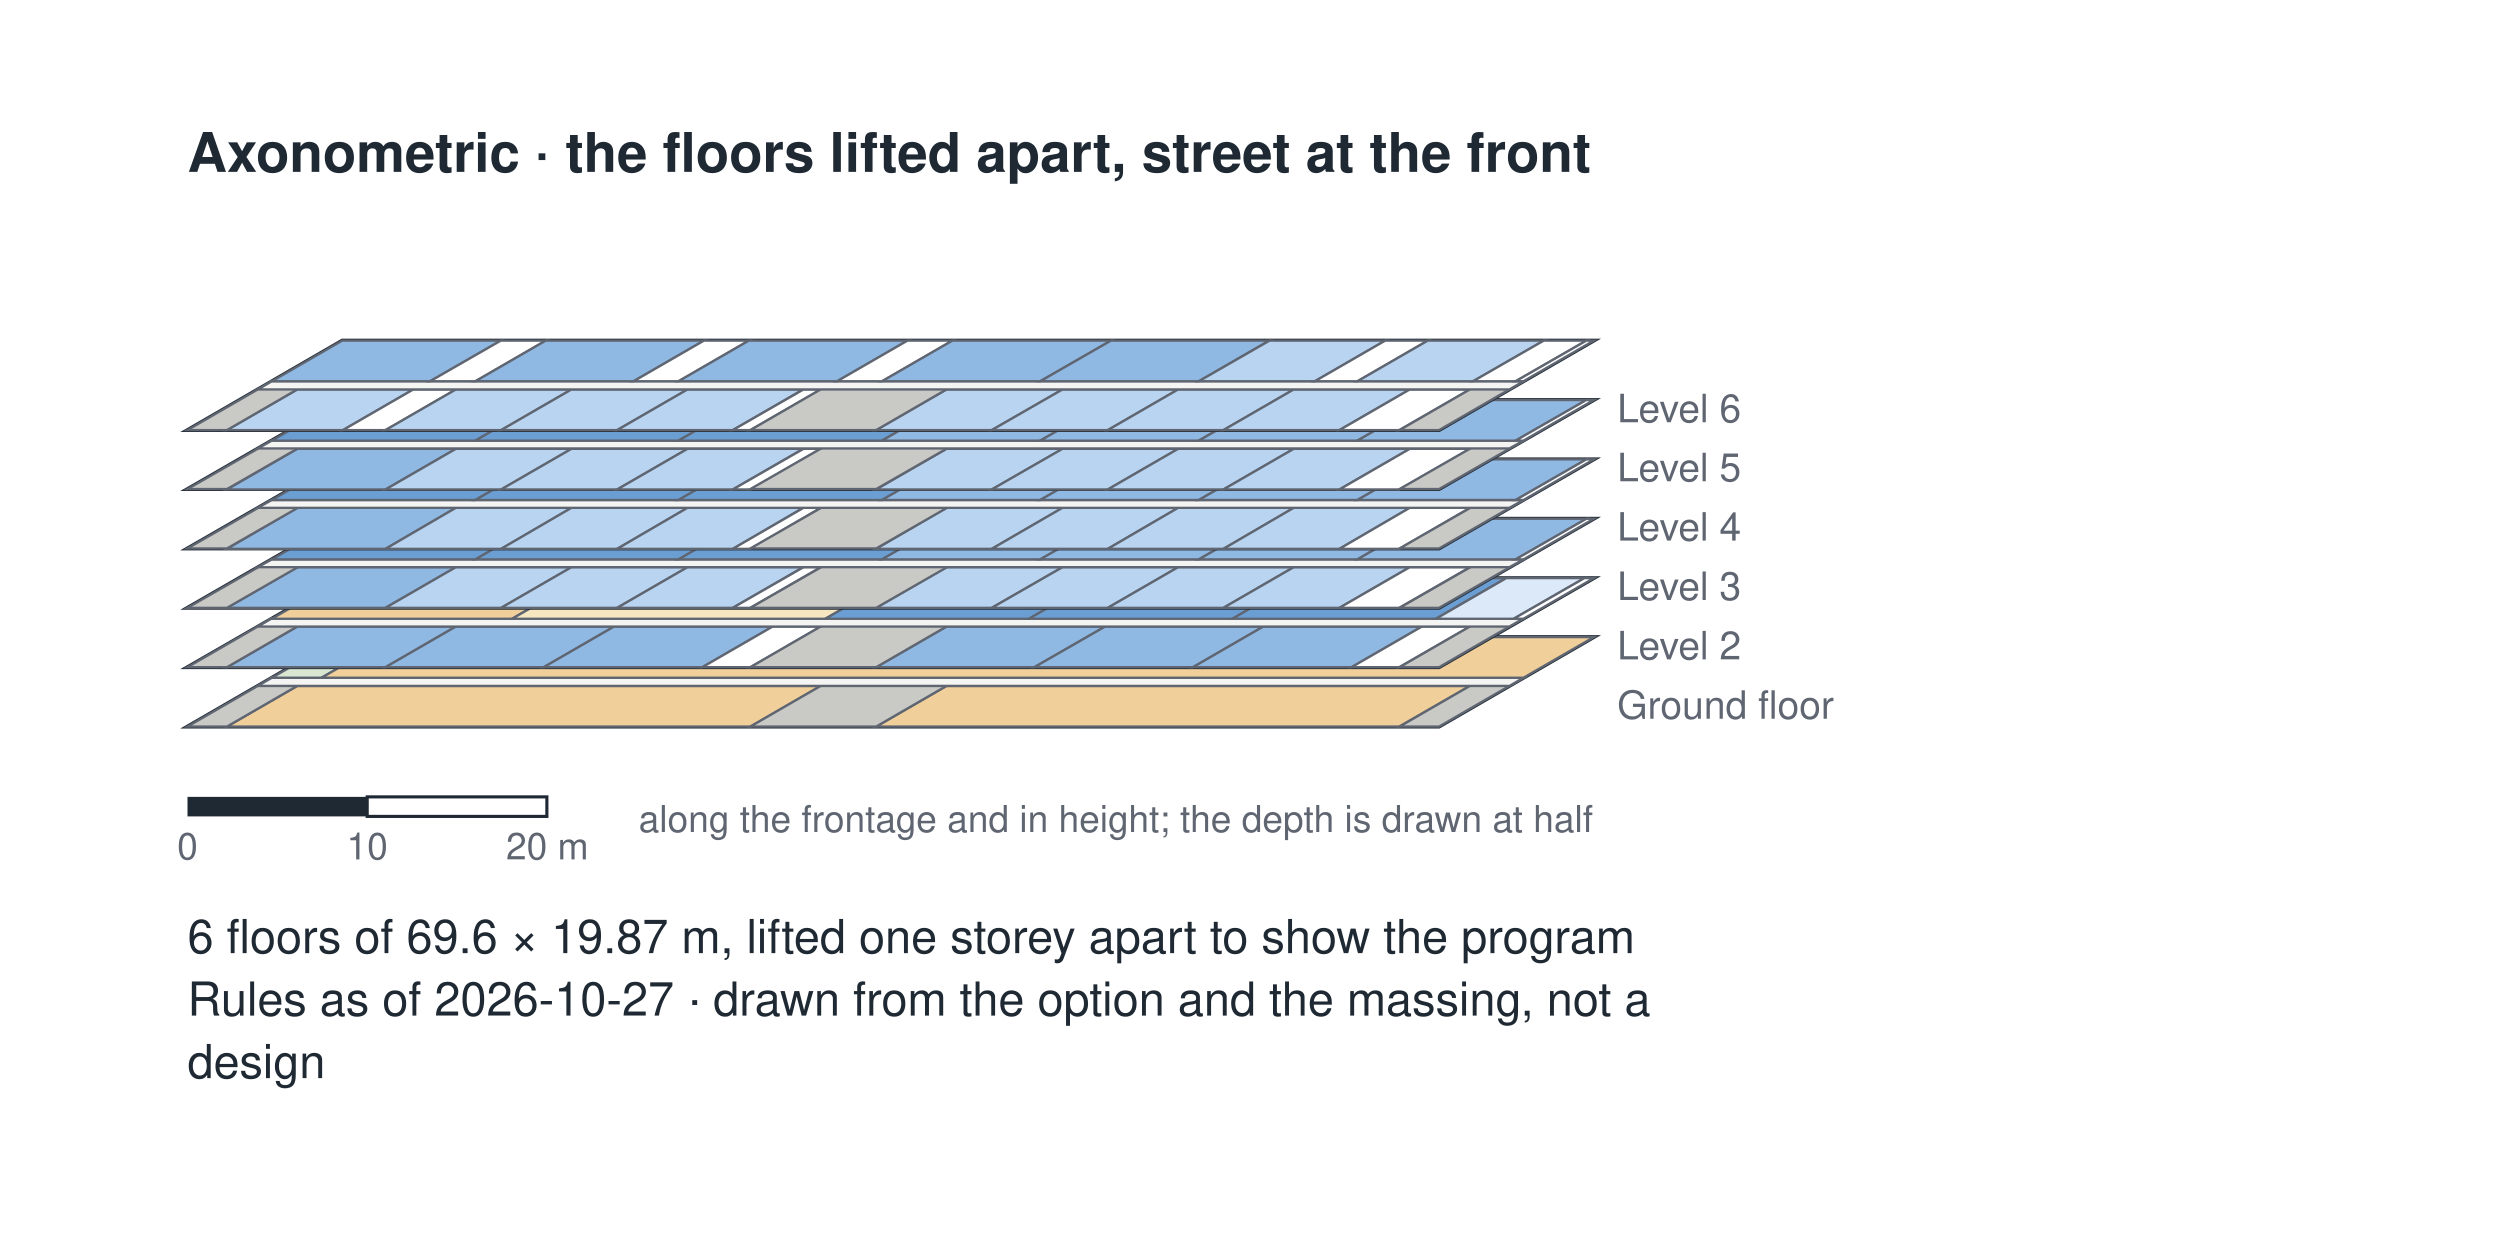
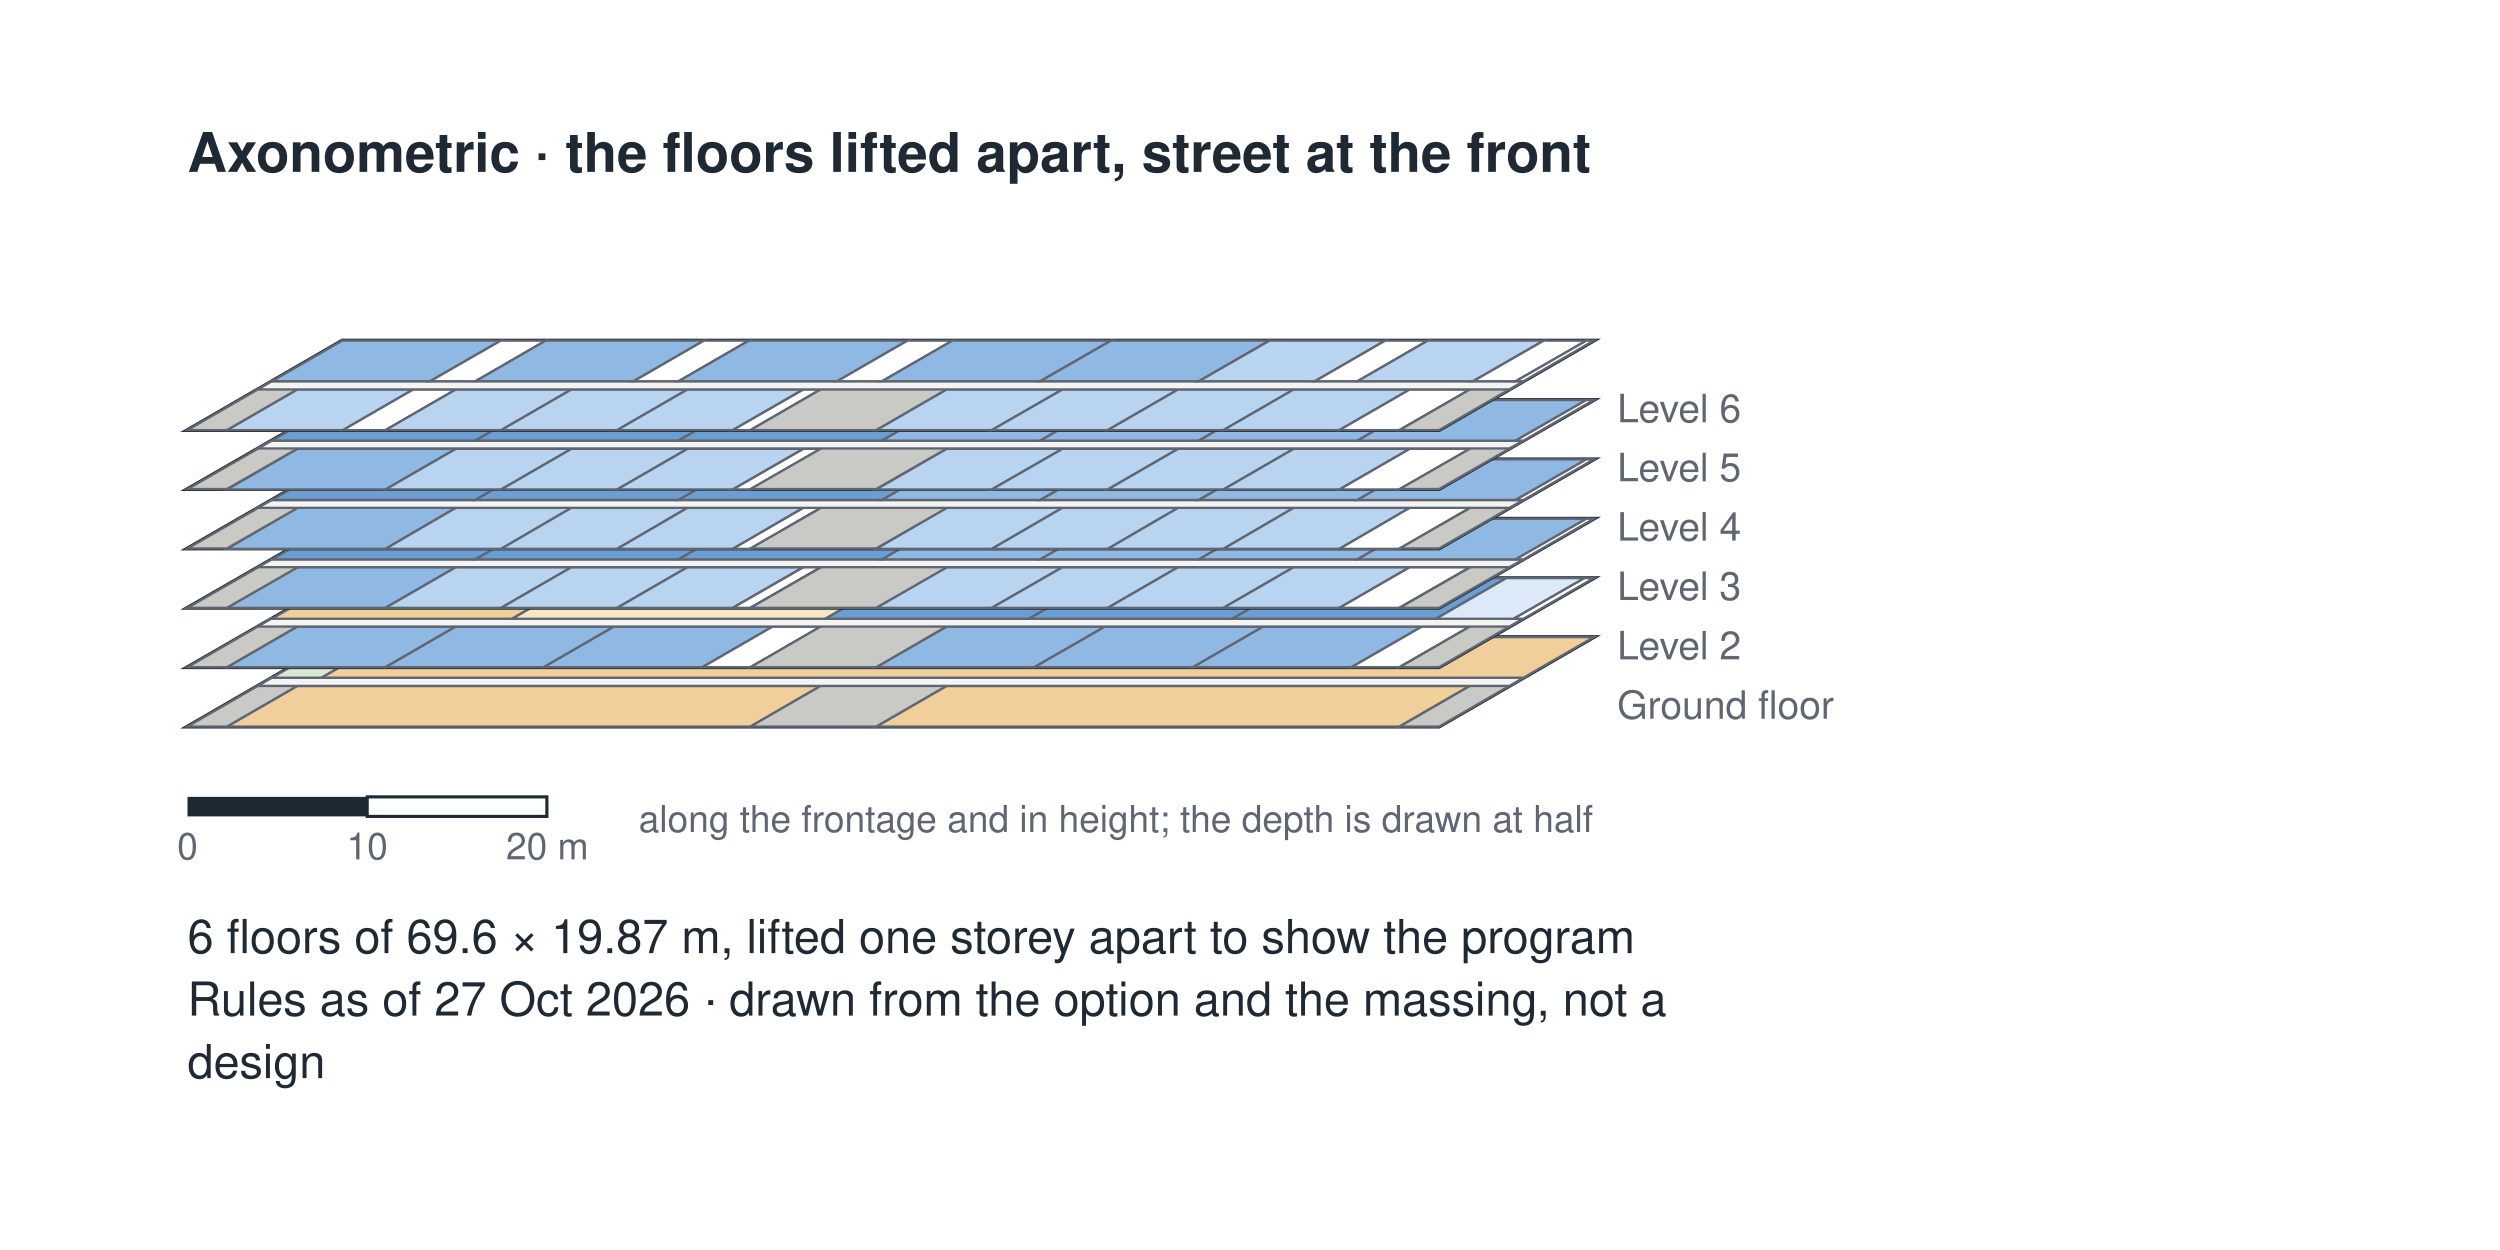
<svg xmlns="http://www.w3.org/2000/svg" width="640" height="320" viewBox="0 0 640 320" font-family="IBM Plex Sans, Helvetica, Arial, sans-serif" font-size="12" fill="#1f2933" role="img" aria-label="Axonometric of the stacked floors">
  <rect width="100%" height="100%" fill="#ffffff" />
  <text x="48" y="44" font-size="14" font-weight="600">Axonometric · the floors lifted apart, street at the front</text>
  <polygon points="87.6,163.1 408.0,163.1 368.4,186.0 48.0,186.0" fill="#f4f4f2" stroke="#1f2933" stroke-width="1" />
  <polygon points="76.1,175.6 210.1,175.6 192.1,186.0 58.1,186.0" fill="#f0cf9a" stroke="#5f6672" stroke-width="0.6" />
  <polygon points="242.3,175.6 376.3,175.6 358.2,186.0 224.3,186.0" fill="#f0cf9a" stroke="#5f6672" stroke-width="0.6" />
  <polygon points="69.6,173.5 79.7,173.5 58.1,186.0 48.0,186.0" fill="#c9c9c5" stroke="#5f6672" stroke-width="0.6" />
  <polygon points="213.7,173.5 245.9,173.5 224.3,186.0 192.1,186.0" fill="#c9c9c5" stroke="#5f6672" stroke-width="0.6" />
  <polygon points="379.9,173.5 390.0,173.5 368.4,186.0 358.3,186.0" fill="#c9c9c5" stroke="#5f6672" stroke-width="0.6" />
  <polygon points="69.6,173.5 390.0,173.5 386.4,175.6 66.0,175.6" fill="#f4f4f2" stroke="#5f6672" stroke-width="0.6" />
  <polygon points="87.6,163.1 100.4,163.1 82.3,173.5 69.6,173.5" fill="#d9e6d2" stroke="#5f6672" stroke-width="0.6" />
  <polygon points="100.4,163.1 408.0,163.1 390.0,173.5 82.3,173.5" fill="#f0cf9a" stroke="#5f6672" stroke-width="0.6" />
  <text x="414.0" y="184.0" font-size="10" fill="#5f6672">Ground floor</text>
  <polygon points="87.6,148.0 408.0,148.0 368.4,170.8 48.0,170.8" fill="#f4f4f2" stroke="#1f2933" stroke-width="1" />
  <polygon points="76.1,160.4 116.7,160.4 98.7,170.8 58.1,170.8" fill="#8fb8e3" stroke="#5f6672" stroke-width="0.6" />
  <polygon points="116.7,160.4 157.2,160.4 139.2,170.8 98.7,170.8" fill="#8fb8e3" stroke="#5f6672" stroke-width="0.6" />
  <polygon points="157.2,160.4 197.8,160.4 179.8,170.8 139.2,170.8" fill="#8fb8e3" stroke="#5f6672" stroke-width="0.6" />
  <polygon points="242.3,160.4 282.9,160.4 264.8,170.8 224.3,170.8" fill="#8fb8e3" stroke="#5f6672" stroke-width="0.6" />
  <polygon points="282.9,160.4 323.4,160.4 305.4,170.8 264.8,170.8" fill="#8fb8e3" stroke="#5f6672" stroke-width="0.6" />
  <polygon points="323.4,160.4 364.0,160.4 346.0,170.8 305.4,170.8" fill="#8fb8e3" stroke="#5f6672" stroke-width="0.6" />
  <polygon points="197.8,160.4 210.1,160.4 192.1,170.8 179.8,170.8" fill="#ffffff" stroke="#5f6672" stroke-width="0.6" />
  <polygon points="364.0,160.4 376.3,160.4 358.2,170.8 346.0,170.8" fill="#ffffff" stroke="#5f6672" stroke-width="0.6" />
  <polygon points="69.6,158.3 79.7,158.3 58.1,170.8 48.0,170.8" fill="#c9c9c5" stroke="#5f6672" stroke-width="0.6" />
  <polygon points="213.7,158.3 245.9,158.3 224.3,170.8 192.1,170.8" fill="#c9c9c5" stroke="#5f6672" stroke-width="0.6" />
  <polygon points="379.9,158.3 390.0,158.3 368.4,170.8 358.3,170.8" fill="#c9c9c5" stroke="#5f6672" stroke-width="0.6" />
  <polygon points="69.6,158.3 390.0,158.3 386.4,160.4 66.0,160.4" fill="#f4f4f2" stroke="#5f6672" stroke-width="0.6" />
  <polygon points="87.6,148.0 149.1,148.0 131.1,158.4 69.6,158.4" fill="#f0cf9a" stroke="#5f6672" stroke-width="0.6" />
  <polygon points="149.1,148.0 229.3,148.0 211.3,158.4 131.1,158.4" fill="#f6e7c1" stroke="#5f6672" stroke-width="0.6" />
  <polygon points="229.3,148.0 281.4,148.0 263.4,158.4 211.3,158.4" fill="#6b9fd4" stroke="#5f6672" stroke-width="0.6" />
  <polygon points="281.5,148.0 333.5,148.0 315.5,158.4 263.4,158.4" fill="#6b9fd4" stroke="#5f6672" stroke-width="0.6" />
  <polygon points="333.5,148.0 385.6,148.0 367.6,158.4 315.5,158.4" fill="#6b9fd4" stroke="#5f6672" stroke-width="0.6" />
  <polygon points="385.6,148.0 405.6,148.0 387.5,158.4 367.6,158.4" fill="#dbe9f8" stroke="#5f6672" stroke-width="0.6" />
  <polygon points="405.6,148.0 408.0,148.0 390.0,158.4 387.5,158.4" fill="#ffffff" stroke="#5f6672" stroke-width="0.6" />
  <text x="414.0" y="168.8" font-size="10" fill="#5f6672">Level 2</text>
  <polygon points="87.6,132.8 408.0,132.8 368.4,155.6 48.0,155.6" fill="#f4f4f2" stroke="#1f2933" stroke-width="1" />
  <polygon points="76.1,145.2 116.7,145.2 98.7,155.6 58.1,155.6" fill="#8fb8e3" stroke="#5f6672" stroke-width="0.6" />
  <polygon points="116.7,145.2 146.3,145.2 128.3,155.6 98.7,155.6" fill="#b9d4f0" stroke="#5f6672" stroke-width="0.6" />
  <polygon points="146.3,145.2 176.0,145.2 158.0,155.6 128.3,155.6" fill="#b9d4f0" stroke="#5f6672" stroke-width="0.6" />
  <polygon points="176.0,145.2 205.6,145.2 187.6,155.6 158.0,155.6" fill="#b9d4f0" stroke="#5f6672" stroke-width="0.6" />
  <polygon points="242.3,145.2 272.0,145.2 253.9,155.6 224.3,155.6" fill="#b9d4f0" stroke="#5f6672" stroke-width="0.6" />
  <polygon points="272.0,145.2 301.6,145.2 283.6,155.6 253.9,155.6" fill="#b9d4f0" stroke="#5f6672" stroke-width="0.6" />
  <polygon points="301.6,145.2 331.2,145.2 313.2,155.6 283.6,155.6" fill="#b9d4f0" stroke="#5f6672" stroke-width="0.6" />
  <polygon points="331.2,145.2 360.9,145.2 342.9,155.6 313.2,155.6" fill="#b9d4f0" stroke="#5f6672" stroke-width="0.6" />
  <polygon points="205.7,145.2 210.1,145.2 192.1,155.6 187.6,155.6" fill="#ffffff" stroke="#5f6672" stroke-width="0.6" />
  <polygon points="360.9,145.2 376.3,145.2 358.2,155.6 342.9,155.6" fill="#ffffff" stroke="#5f6672" stroke-width="0.6" />
  <polygon points="69.6,143.2 79.7,143.2 58.1,155.6 48.0,155.6" fill="#c9c9c5" stroke="#5f6672" stroke-width="0.6" />
  <polygon points="213.7,143.2 245.9,143.2 224.3,155.6 192.1,155.6" fill="#c9c9c5" stroke="#5f6672" stroke-width="0.6" />
  <polygon points="379.9,143.2 390.0,143.2 368.4,155.6 358.3,155.6" fill="#c9c9c5" stroke="#5f6672" stroke-width="0.6" />
  <polygon points="69.6,143.2 390.0,143.2 386.4,145.2 66.0,145.2" fill="#f4f4f2" stroke="#5f6672" stroke-width="0.6" />
  <polygon points="87.6,132.8 139.7,132.8 121.7,143.2 69.6,143.2" fill="#6b9fd4" stroke="#5f6672" stroke-width="0.6" />
  <polygon points="139.7,132.8 191.7,132.8 173.7,143.2 121.7,143.2" fill="#6b9fd4" stroke="#5f6672" stroke-width="0.6" />
  <polygon points="191.7,132.8 243.8,132.8 225.8,143.2 173.7,143.2" fill="#6b9fd4" stroke="#5f6672" stroke-width="0.6" />
  <polygon points="243.8,132.8 284.4,132.8 266.3,143.2 225.8,143.2" fill="#8fb8e3" stroke="#5f6672" stroke-width="0.6" />
  <polygon points="284.4,132.8 324.9,132.8 306.9,143.2 266.3,143.2" fill="#8fb8e3" stroke="#5f6672" stroke-width="0.6" />
  <polygon points="325.0,132.8 365.5,132.8 347.5,143.2 306.9,143.2" fill="#8fb8e3" stroke="#5f6672" stroke-width="0.6" />
  <polygon points="365.5,132.8 406.1,132.8 388.0,143.2 347.5,143.2" fill="#8fb8e3" stroke="#5f6672" stroke-width="0.6" />
  <polygon points="406.1,132.8 408.0,132.8 390.0,143.2 388.0,143.2" fill="#ffffff" stroke="#5f6672" stroke-width="0.6" />
  <text x="414.0" y="153.6" font-size="10" fill="#5f6672">Level 3</text>
  <polygon points="87.6,117.6 408.0,117.6 368.4,140.4 48.0,140.4" fill="#f4f4f2" stroke="#1f2933" stroke-width="1" />
  <polygon points="76.1,130.0 116.7,130.0 98.7,140.5 58.1,140.5" fill="#8fb8e3" stroke="#5f6672" stroke-width="0.6" />
  <polygon points="116.7,130.0 146.3,130.0 128.3,140.5 98.7,140.5" fill="#b9d4f0" stroke="#5f6672" stroke-width="0.6" />
  <polygon points="146.3,130.0 176.0,130.0 158.0,140.5 128.3,140.5" fill="#b9d4f0" stroke="#5f6672" stroke-width="0.6" />
  <polygon points="176.0,130.0 205.6,130.0 187.6,140.5 158.0,140.5" fill="#b9d4f0" stroke="#5f6672" stroke-width="0.6" />
  <polygon points="242.3,130.0 272.0,130.0 253.9,140.5 224.3,140.5" fill="#b9d4f0" stroke="#5f6672" stroke-width="0.6" />
  <polygon points="272.0,130.0 301.6,130.0 283.6,140.5 253.9,140.5" fill="#b9d4f0" stroke="#5f6672" stroke-width="0.6" />
  <polygon points="301.6,130.0 331.2,130.0 313.2,140.5 283.6,140.5" fill="#b9d4f0" stroke="#5f6672" stroke-width="0.6" />
  <polygon points="331.2,130.0 360.9,130.0 342.9,140.5 313.2,140.5" fill="#b9d4f0" stroke="#5f6672" stroke-width="0.6" />
  <polygon points="205.7,130.0 210.1,130.0 192.1,140.5 187.6,140.5" fill="#ffffff" stroke="#5f6672" stroke-width="0.6" />
  <polygon points="360.9,130.0 376.3,130.0 358.2,140.5 342.9,140.5" fill="#ffffff" stroke="#5f6672" stroke-width="0.6" />
  <polygon points="69.6,128.0 79.7,128.0 58.1,140.4 48.0,140.4" fill="#c9c9c5" stroke="#5f6672" stroke-width="0.6" />
  <polygon points="213.7,128.0 245.9,128.0 224.3,140.4 192.1,140.4" fill="#c9c9c5" stroke="#5f6672" stroke-width="0.6" />
  <polygon points="379.9,128.0 390.0,128.0 368.4,140.4 358.3,140.4" fill="#c9c9c5" stroke="#5f6672" stroke-width="0.6" />
  <polygon points="69.6,128.0 390.0,128.0 386.4,130.0 66.0,130.0" fill="#f4f4f2" stroke="#5f6672" stroke-width="0.6" />
  <polygon points="87.6,117.6 139.7,117.6 121.7,128.0 69.6,128.0" fill="#6b9fd4" stroke="#5f6672" stroke-width="0.6" />
  <polygon points="139.7,117.6 191.7,117.6 173.7,128.0 121.7,128.0" fill="#6b9fd4" stroke="#5f6672" stroke-width="0.6" />
  <polygon points="191.7,117.6 243.8,117.6 225.8,128.0 173.7,128.0" fill="#6b9fd4" stroke="#5f6672" stroke-width="0.6" />
  <polygon points="243.8,117.6 284.4,117.6 266.3,128.0 225.8,128.0" fill="#8fb8e3" stroke="#5f6672" stroke-width="0.6" />
  <polygon points="284.4,117.6 324.9,117.6 306.9,128.0 266.3,128.0" fill="#8fb8e3" stroke="#5f6672" stroke-width="0.6" />
  <polygon points="325.0,117.6 365.5,117.6 347.5,128.0 306.9,128.0" fill="#8fb8e3" stroke="#5f6672" stroke-width="0.6" />
  <polygon points="365.5,117.6 406.1,117.6 388.0,128.0 347.5,128.0" fill="#8fb8e3" stroke="#5f6672" stroke-width="0.6" />
  <polygon points="406.1,117.6 408.0,117.6 390.0,128.0 388.0,128.0" fill="#ffffff" stroke="#5f6672" stroke-width="0.6" />
  <text x="414.0" y="138.4" font-size="10" fill="#5f6672">Level 4</text>
  <polygon points="87.6,102.4 408.0,102.4 368.4,125.2 48.0,125.2" fill="#f4f4f2" stroke="#1f2933" stroke-width="1" />
  <polygon points="76.1,114.9 116.7,114.9 98.7,125.3 58.1,125.3" fill="#8fb8e3" stroke="#5f6672" stroke-width="0.6" />
  <polygon points="116.7,114.9 146.3,114.9 128.3,125.3 98.7,125.3" fill="#b9d4f0" stroke="#5f6672" stroke-width="0.6" />
  <polygon points="146.3,114.9 176.0,114.9 158.0,125.3 128.3,125.3" fill="#b9d4f0" stroke="#5f6672" stroke-width="0.6" />
  <polygon points="176.0,114.9 205.6,114.9 187.6,125.3 158.0,125.3" fill="#b9d4f0" stroke="#5f6672" stroke-width="0.6" />
  <polygon points="242.3,114.9 272.0,114.9 253.9,125.3 224.3,125.3" fill="#b9d4f0" stroke="#5f6672" stroke-width="0.6" />
  <polygon points="272.0,114.9 301.6,114.9 283.6,125.3 253.9,125.3" fill="#b9d4f0" stroke="#5f6672" stroke-width="0.6" />
  <polygon points="301.6,114.9 331.2,114.9 313.2,125.3 283.6,125.3" fill="#b9d4f0" stroke="#5f6672" stroke-width="0.6" />
  <polygon points="331.2,114.9 360.9,114.9 342.9,125.3 313.2,125.3" fill="#b9d4f0" stroke="#5f6672" stroke-width="0.6" />
  <polygon points="205.7,114.9 210.1,114.9 192.1,125.3 187.6,125.3" fill="#ffffff" stroke="#5f6672" stroke-width="0.6" />
  <polygon points="360.9,114.9 376.3,114.9 358.2,125.3 342.9,125.3" fill="#ffffff" stroke="#5f6672" stroke-width="0.6" />
  <polygon points="69.6,112.8 79.7,112.8 58.1,125.2 48.0,125.2" fill="#c9c9c5" stroke="#5f6672" stroke-width="0.6" />
  <polygon points="213.7,112.8 245.9,112.8 224.3,125.2 192.1,125.2" fill="#c9c9c5" stroke="#5f6672" stroke-width="0.6" />
  <polygon points="379.9,112.8 390.0,112.8 368.4,125.2 358.3,125.2" fill="#c9c9c5" stroke="#5f6672" stroke-width="0.6" />
  <polygon points="69.6,112.8 390.0,112.8 386.4,114.8 66.0,114.8" fill="#f4f4f2" stroke="#5f6672" stroke-width="0.6" />
  <polygon points="87.6,102.4 139.7,102.4 121.7,112.8 69.6,112.8" fill="#6b9fd4" stroke="#5f6672" stroke-width="0.6" />
  <polygon points="139.7,102.4 191.7,102.4 173.7,112.8 121.7,112.8" fill="#6b9fd4" stroke="#5f6672" stroke-width="0.6" />
  <polygon points="191.7,102.4 243.8,102.4 225.8,112.8 173.7,112.8" fill="#6b9fd4" stroke="#5f6672" stroke-width="0.6" />
  <polygon points="243.8,102.4 284.4,102.4 266.3,112.8 225.8,112.8" fill="#8fb8e3" stroke="#5f6672" stroke-width="0.6" />
  <polygon points="284.4,102.4 324.9,102.4 306.9,112.8 266.3,112.8" fill="#8fb8e3" stroke="#5f6672" stroke-width="0.6" />
  <polygon points="325.0,102.4 365.5,102.4 347.5,112.8 306.9,112.8" fill="#8fb8e3" stroke="#5f6672" stroke-width="0.6" />
  <polygon points="365.5,102.4 406.1,102.4 388.0,112.8 347.5,112.8" fill="#8fb8e3" stroke="#5f6672" stroke-width="0.6" />
  <polygon points="406.1,102.4 408.0,102.4 390.0,112.8 388.0,112.8" fill="#ffffff" stroke="#5f6672" stroke-width="0.6" />
  <text x="414.0" y="123.2" font-size="10" fill="#5f6672">Level 5</text>
  <polygon points="87.6,87.2 408.0,87.2 368.4,110.1 48.0,110.1" fill="#f4f4f2" stroke="#1f2933" stroke-width="1" />
  <polygon points="76.1,99.7 105.8,99.7 87.8,110.1 58.1,110.1" fill="#b9d4f0" stroke="#5f6672" stroke-width="0.6" />
  <polygon points="105.8,99.7 116.7,99.7 98.7,110.1 87.8,110.1" fill="#ffffff" stroke="#5f6672" stroke-width="0.6" />
  <polygon points="116.7,99.7 146.3,99.7 128.3,110.1 98.7,110.1" fill="#b9d4f0" stroke="#5f6672" stroke-width="0.6" />
  <polygon points="146.3,99.7 176.0,99.7 158.0,110.1 128.3,110.1" fill="#b9d4f0" stroke="#5f6672" stroke-width="0.6" />
  <polygon points="176.0,99.7 205.6,99.7 187.6,110.1 158.0,110.1" fill="#b9d4f0" stroke="#5f6672" stroke-width="0.6" />
  <polygon points="242.3,99.7 272.0,99.7 253.9,110.1 224.3,110.1" fill="#b9d4f0" stroke="#5f6672" stroke-width="0.6" />
  <polygon points="272.0,99.7 301.6,99.7 283.6,110.1 253.9,110.1" fill="#b9d4f0" stroke="#5f6672" stroke-width="0.6" />
  <polygon points="301.6,99.7 331.2,99.7 313.2,110.1 283.6,110.1" fill="#b9d4f0" stroke="#5f6672" stroke-width="0.6" />
  <polygon points="331.2,99.7 360.9,99.7 342.9,110.1 313.2,110.1" fill="#b9d4f0" stroke="#5f6672" stroke-width="0.6" />
  <polygon points="205.7,99.7 210.1,99.7 192.1,110.1 187.6,110.1" fill="#ffffff" stroke="#5f6672" stroke-width="0.6" />
  <polygon points="360.9,99.7 376.3,99.7 358.2,110.1 342.9,110.1" fill="#ffffff" stroke="#5f6672" stroke-width="0.6" />
  <polygon points="69.6,97.6 79.7,97.6 58.1,110.1 48.0,110.1" fill="#c9c9c5" stroke="#5f6672" stroke-width="0.6" />
  <polygon points="213.7,97.6 245.9,97.6 224.3,110.1 192.1,110.1" fill="#c9c9c5" stroke="#5f6672" stroke-width="0.6" />
  <polygon points="379.9,97.6 390.0,97.6 368.4,110.1 358.3,110.1" fill="#c9c9c5" stroke="#5f6672" stroke-width="0.6" />
  <polygon points="69.6,97.6 390.0,97.6 386.4,99.7 66.0,99.7" fill="#f4f4f2" stroke="#5f6672" stroke-width="0.6" />
  <polygon points="87.6,87.2 128.2,87.2 110.1,97.6 69.6,97.6" fill="#8fb8e3" stroke="#5f6672" stroke-width="0.6" />
  <polygon points="128.2,87.2 139.7,87.2 121.7,97.6 110.1,97.6" fill="#ffffff" stroke="#5f6672" stroke-width="0.6" />
  <polygon points="139.7,87.2 180.2,87.2 162.2,97.6 121.7,97.6" fill="#8fb8e3" stroke="#5f6672" stroke-width="0.6" />
  <polygon points="180.2,87.2 191.7,87.2 173.7,97.6 162.2,97.6" fill="#ffffff" stroke="#5f6672" stroke-width="0.6" />
  <polygon points="191.7,87.2 232.3,87.2 214.3,97.6 173.7,97.6" fill="#8fb8e3" stroke="#5f6672" stroke-width="0.6" />
  <polygon points="232.3,87.2 243.8,87.2 225.8,97.6 214.3,97.6" fill="#ffffff" stroke="#5f6672" stroke-width="0.6" />
  <polygon points="243.8,87.2 284.4,87.2 266.3,97.6 225.8,97.6" fill="#8fb8e3" stroke="#5f6672" stroke-width="0.6" />
  <polygon points="284.4,87.2 324.9,87.2 306.9,97.6 266.3,97.6" fill="#8fb8e3" stroke="#5f6672" stroke-width="0.6" />
  <polygon points="325.0,87.2 354.6,87.2 336.6,97.6 306.9,97.6" fill="#b9d4f0" stroke="#5f6672" stroke-width="0.6" />
  <polygon points="354.6,87.2 365.5,87.2 347.5,97.6 336.6,97.6" fill="#ffffff" stroke="#5f6672" stroke-width="0.6" />
  <polygon points="365.5,87.2 395.2,87.2 377.1,97.6 347.5,97.6" fill="#b9d4f0" stroke="#5f6672" stroke-width="0.6" />
  <polygon points="395.2,87.2 406.1,87.2 388.0,97.6 377.1,97.6" fill="#ffffff" stroke="#5f6672" stroke-width="0.6" />
  <polygon points="406.1,87.2 408.0,87.2 390.0,97.6 388.0,97.6" fill="#ffffff" stroke="#5f6672" stroke-width="0.6" />
  <text x="414.0" y="108.1" font-size="10" fill="#5f6672">Level 6</text>
  <rect x="48.0" y="204.0" width="46.0" height="5" fill="#1f2933" />
  <rect x="94.0" y="204.0" width="46.0" height="5" fill="#ffffff" stroke="#1f2933" stroke-width="0.8" />
  <text x="48.0" y="220.0" font-size="9.5" text-anchor="middle" fill="#5f6672">0</text>
  <text x="94.0" y="220.0" font-size="9.5" text-anchor="middle" fill="#5f6672">10</text>
  <text x="140.1" y="220.0" font-size="9.5" text-anchor="middle" fill="#5f6672">20 m</text>
  <text x="163.5" y="213.0" font-size="9.5" fill="#5f6672">along the frontage and in height; the depth is drawn at half</text>
  <text x="48.0" y="244.0" font-size="12" fill="#1f2933">6 floors of 69.6 × 19.87 m, lifted one storey apart to show the program</text>
-   <text x="48.0" y="260.0" font-size="12" fill="#1f2933">Rules as of 2026-10-27 · drawn from the option and the massing, not a</text>
+   <text x="48.0" y="260.0" font-size="12" fill="#1f2933">Rules as of 27 Oct 2026 · drawn from the option and the massing, not a</text>
  <text x="48.0" y="276.0" font-size="12" fill="#1f2933">design</text>
</svg>
